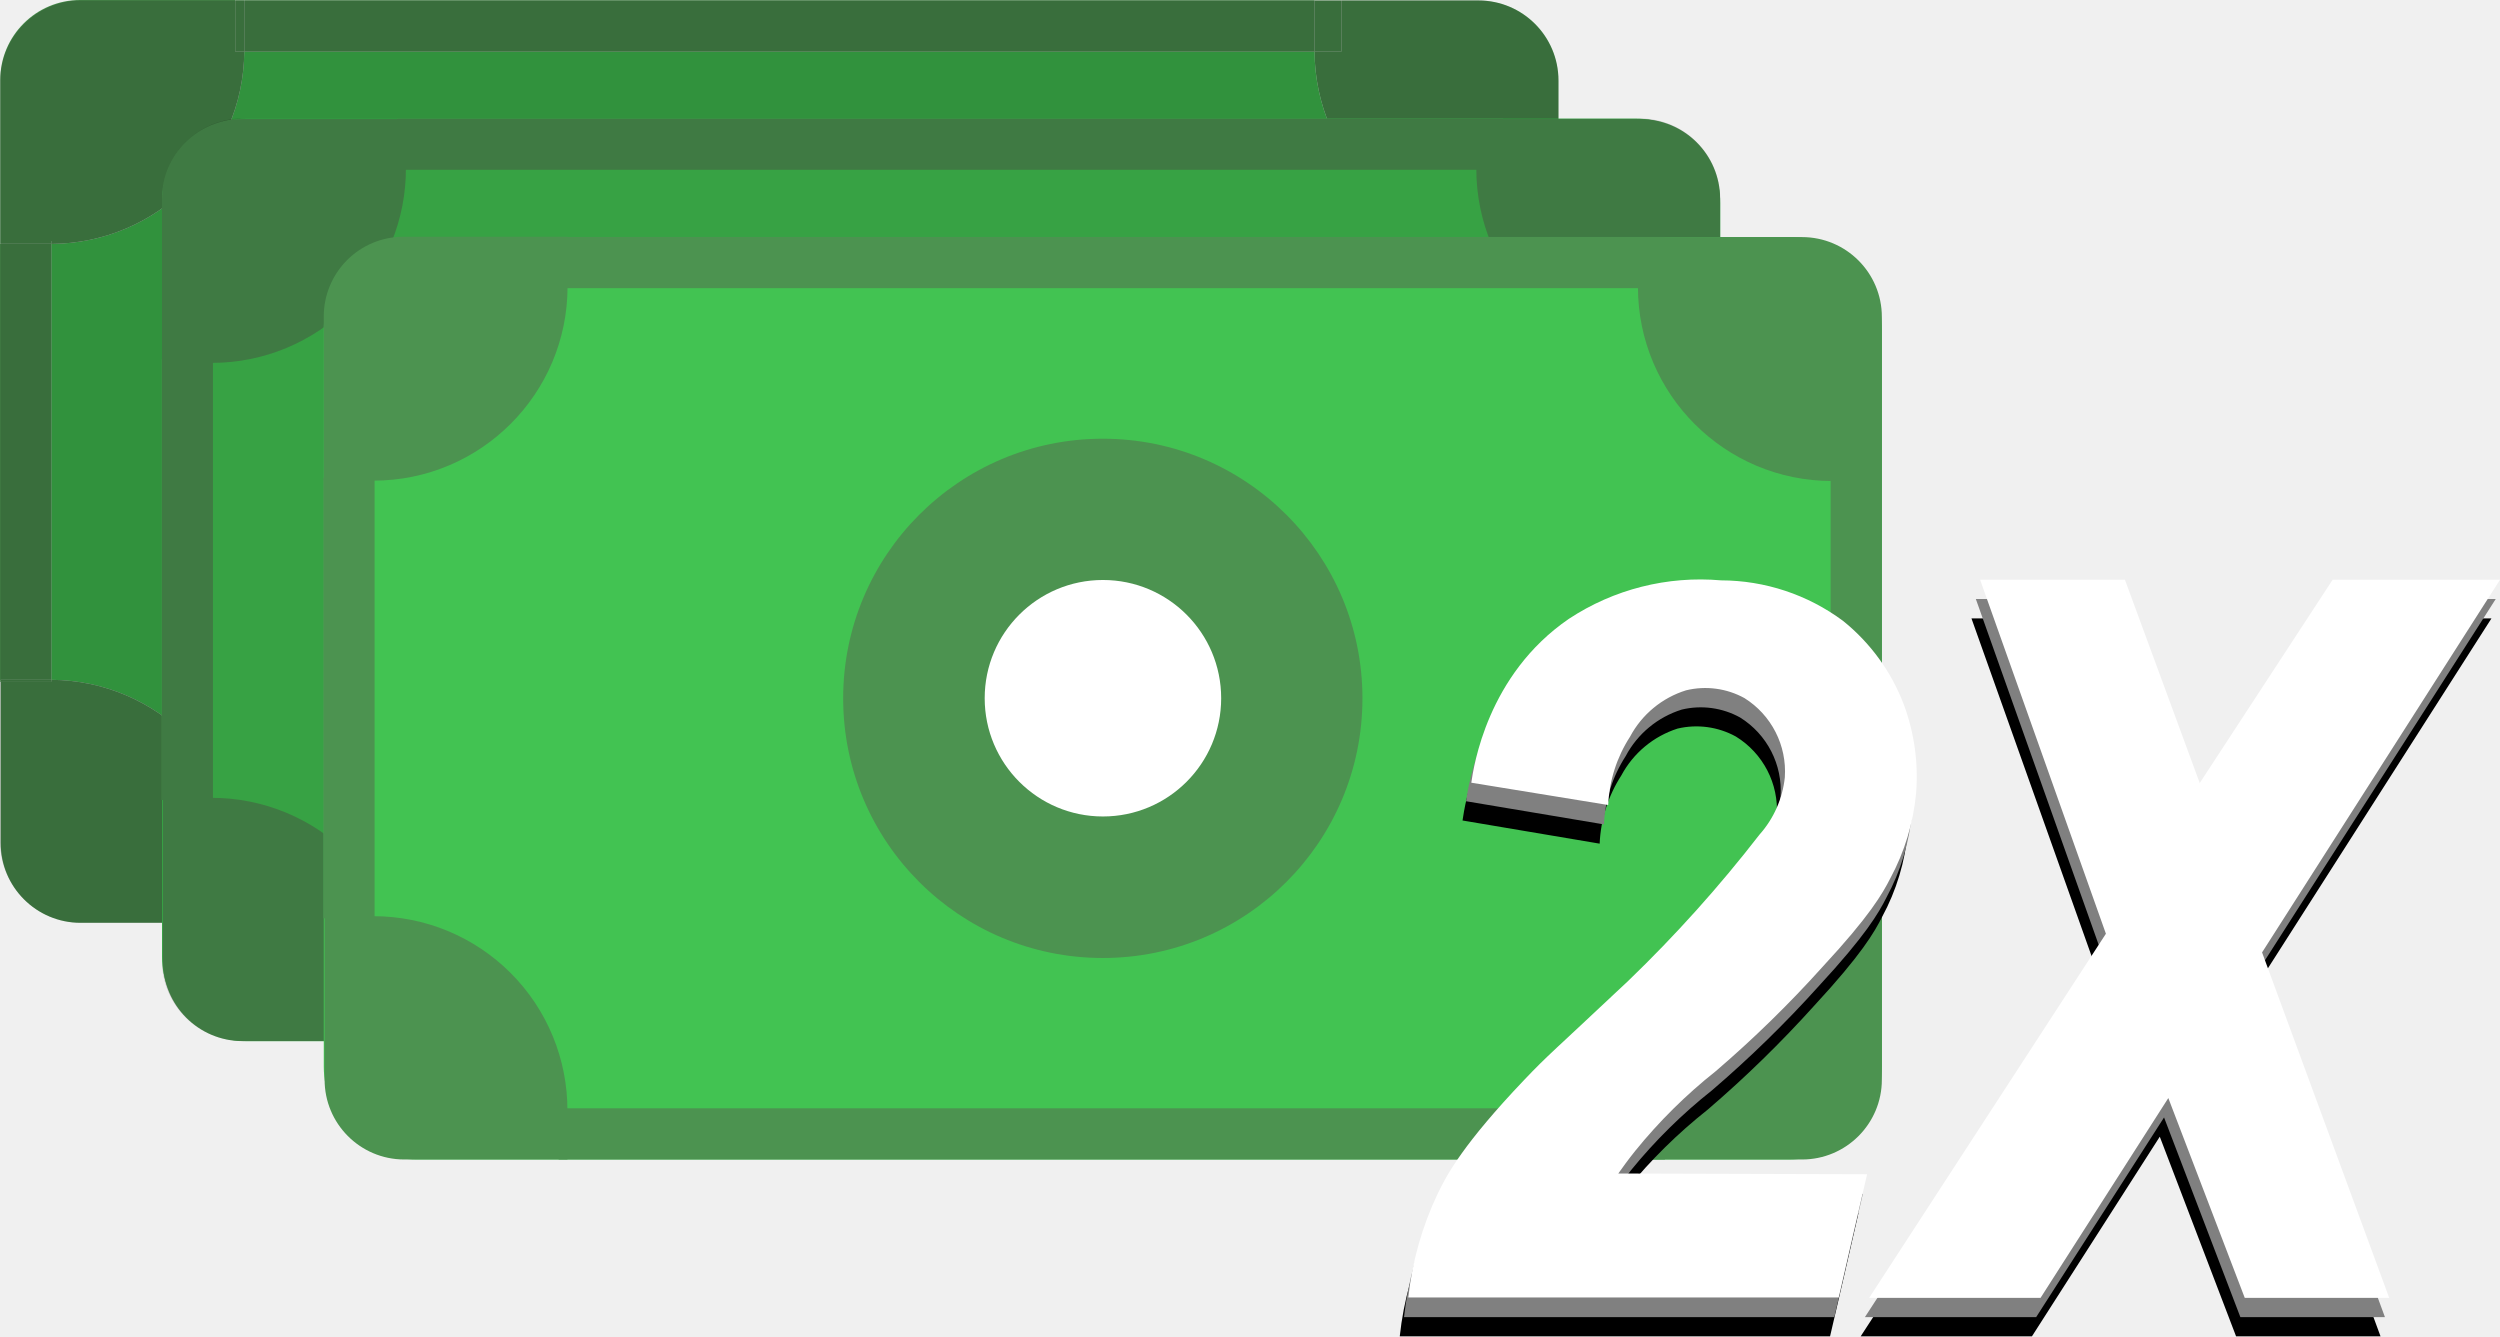
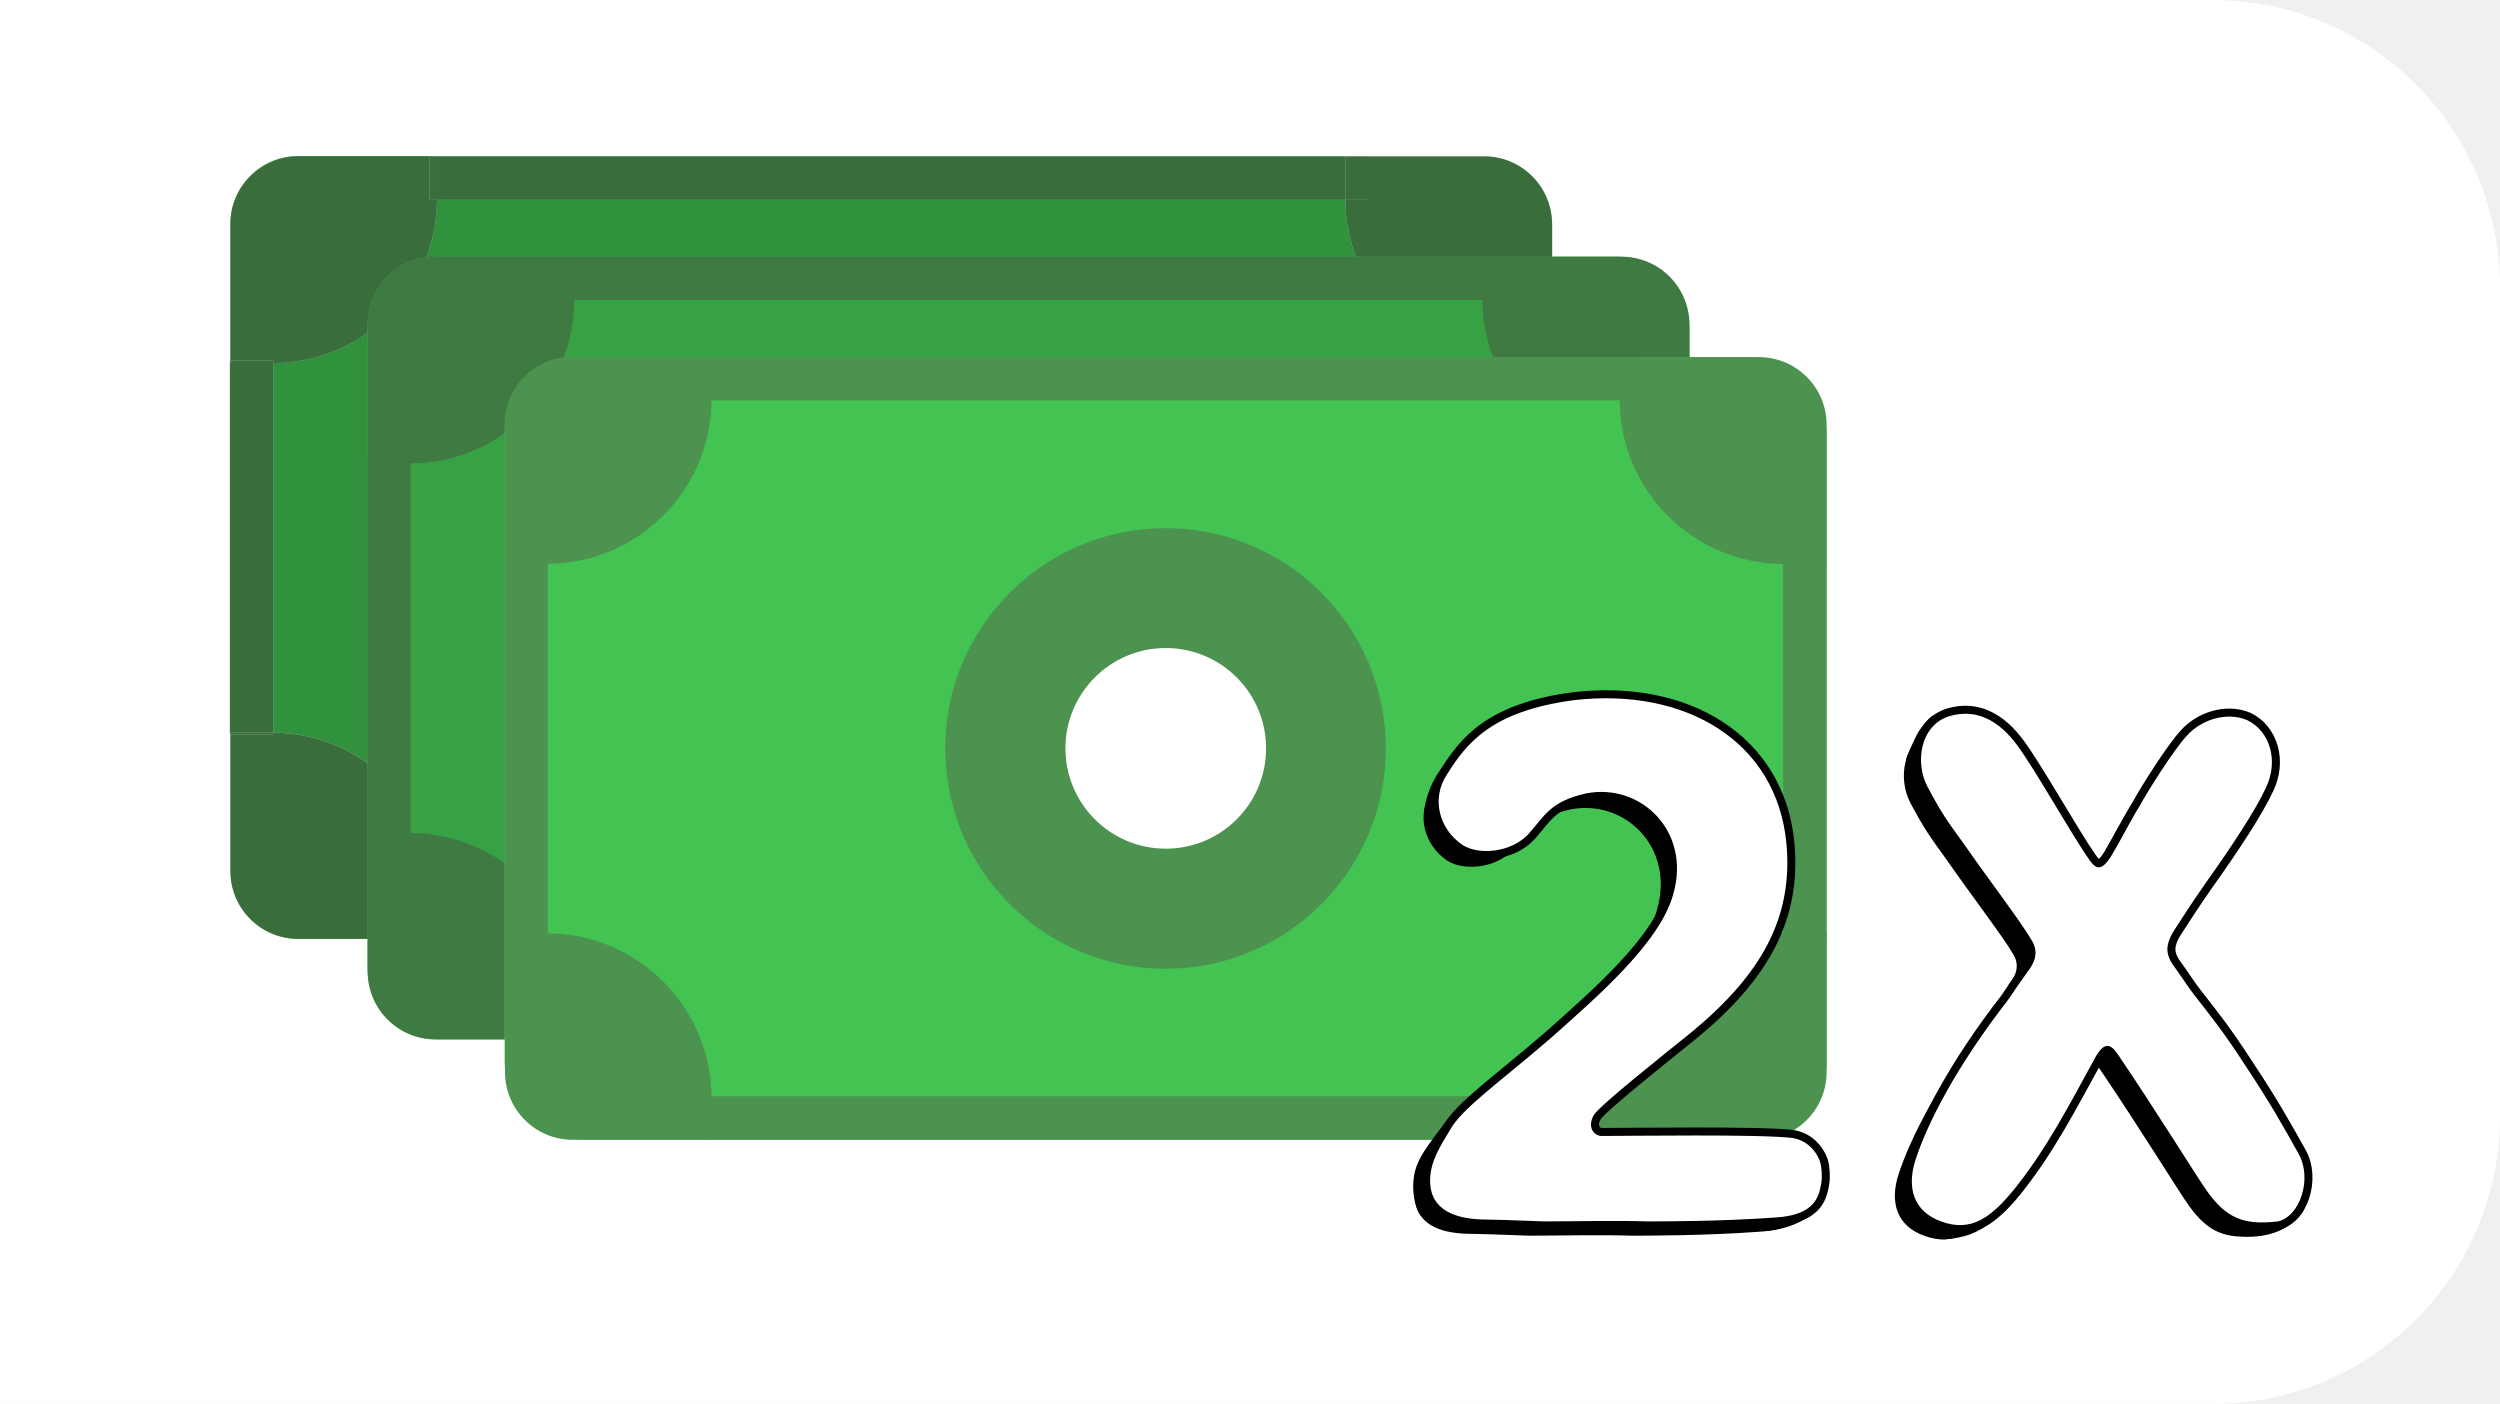
- <svg xmlns="http://www.w3.org/2000/svg" viewBox="0 0 205.09 109.63">
+ <svg xmlns="http://www.w3.org/2000/svg" id="_Слой_2" data-name="Слой 2" viewBox="0 0 241.73 135.74">
  <defs>
-     <style>.cls-1{fill:#4c9350;}.cls-2{fill:#42c352;}.cls-3{fill:#fff;}.cls-4{opacity:0.25;}.cls-5{opacity:0.17;}.cls-6{fill:gray;}</style>
+     <style>
+       .cls-1, .cls-2 {
+         fill: #fff;
+       }
+ 
+       .cls-3 {
+         opacity: .17;
+       }
+ 
+       .cls-4 {
+         opacity: .25;
+       }
+ 
+       .cls-5, .cls-2 {
+         stroke: #000;
+         stroke-miterlimit: 10;
+         stroke-width: 1.55px;
+       }
+ 
+       .cls-6 {
+         fill: #4c9350;
+       }
+ 
+       .cls-7 {
+         fill: #42c352;
+       }
+     </style>
  </defs>
-   <g id="Слой_2" data-name="Слой 2">
-     <g id="Слой_1-2" data-name="Слой 1">
-       <path class="cls-1" d="M128.09,56.41v13a6.54,6.54,0,0,1-6.55,6.53H110.29V71.75h-2.21a15.93,15.93,0,0,1,15.8-15.81v.47Z" transform="translate(-0.24 -0.23)" />
-       <path class="cls-1" d="M128.09,55.94v.47h-4.21v-.47h4.21Z" transform="translate(-0.24 -0.23)" />
-       <path class="cls-1" d="M128.09,20.27V55.94h-4.21V20.27Z" transform="translate(-0.24 -0.23)" />
-       <path class="cls-1" d="M128.09,6.82V20.27h-4.21a15.92,15.92,0,0,1-15.8-15.81h2.21V.27h11.25A6.55,6.55,0,0,1,128.09,6.82Z" transform="translate(-0.24 -0.23)" />
-       <path class="cls-2" d="M123.88,20.27V55.94a15.93,15.93,0,0,0-15.8,15.81H20.25A15.91,15.91,0,0,0,4.45,56V20.24A15.93,15.93,0,0,0,20.28,4.46h87.8A15.92,15.92,0,0,0,123.88,20.27ZM85.48,38.11a21.31,21.31,0,1,0-21.31,21.3A21.31,21.31,0,0,0,85.48,38.11Z" transform="translate(-0.24 -0.23)" />
-       <path class="cls-1" d="M110.29,71.75v4.18h-2.21V71.75Z" transform="translate(-0.24 -0.23)" />
-       <path class="cls-1" d="M110.29.27V4.46h-2.21V.27Z" transform="translate(-0.24 -0.23)" />
-       <path class="cls-1" d="M110.29.25v0h-2.21V4.46H20.28V.25Z" transform="translate(-0.24 -0.23)" />
-       <path class="cls-1" d="M108.08,71.75v4.18H20.25V71.75Z" transform="translate(-0.24 -0.23)" />
-       <path class="cls-1" d="M64.17,16.8a21.31,21.31,0,1,1-21.3,21.31A21.31,21.31,0,0,1,64.17,16.8Zm9.71,21.29a9.7,9.7,0,1,0-9.69,9.72A9.69,9.69,0,0,0,73.88,38.09Z" transform="translate(-0.24 -0.23)" />
-       <path class="cls-3" d="M64.19,28.4a9.71,9.71,0,1,1-9.7,9.69A9.69,9.69,0,0,1,64.19,28.4Z" transform="translate(-0.24 -0.23)" />
-       <path class="cls-1" d="M20.28.25V4.46h-.74V.25Z" transform="translate(-0.24 -0.23)" />
-       <path class="cls-1" d="M20.28.23v0h-.74V4.46h.74A15.93,15.93,0,0,1,4.45,20.24V20H.26V6.78A6.56,6.56,0,0,1,6.81.23Z" transform="translate(-0.24 -0.23)" />
-       <path class="cls-1" d="M20.25,71.9v4h-.71V71.75h.71Z" transform="translate(-0.24 -0.23)" />
-       <path class="cls-1" d="M20.25,71.75h-.71v4.18H6.83A6.54,6.54,0,0,1,.3,69.38V56.15H4.45V56A15.91,15.91,0,0,1,20.25,71.75Z" transform="translate(-0.24 -0.23)" />
-       <path class="cls-1" d="M4.45,56v.17H.3V56H4.45Z" transform="translate(-0.24 -0.23)" />
-       <path class="cls-1" d="M4.45,20.24V56H.3v.17H.24V20h0v.23H4.45Z" transform="translate(-0.24 -0.23)" />
-       <path class="cls-1" d="M4.45,20v.23H.26V20Z" transform="translate(-0.24 -0.23)" />
-       <rect class="cls-4" x="0.02" y="0.03" width="127.83" height="75.68" rx="6.62" />
-       <rect class="cls-2" x="13.29" y="9.73" width="127.83" height="75.68" rx="6.92" />
-       <circle class="cls-1" cx="77.2" cy="47.59" r="21.3" />
-       <circle class="cls-3" cx="77.21" cy="47.57" r="9.7" />
-       <path class="cls-1" d="M134.81,10H121.35v4.08A15.92,15.92,0,0,0,137.27,30h4.08V16.52A6.54,6.54,0,0,0,134.81,10Z" transform="translate(-0.24 -0.23)" />
-       <path class="cls-1" d="M141.35,79.1V65.64h-4.08a15.92,15.92,0,0,0-15.92,15.92v4.09h13.46A6.55,6.55,0,0,0,141.35,79.1Z" transform="translate(-0.24 -0.23)" />
-       <path class="cls-1" d="M20.11,85.64H33.52v-4A15.91,15.91,0,0,0,17.61,65.68h-4V79.1A6.54,6.54,0,0,0,20.11,85.64Z" transform="translate(-0.24 -0.23)" />
-       <path class="cls-1" d="M13.53,16.49V30h4.09A15.92,15.92,0,0,0,33.54,14V10H20.08A6.54,6.54,0,0,0,13.53,16.49Z" transform="translate(-0.24 -0.23)" />
-       <rect class="cls-1" x="13.27" y="29.49" width="4.2" height="36.14" />
-       <rect class="cls-1" x="136.91" y="29.75" width="4.2" height="36.14" />
-       <rect class="cls-1" x="76.08" y="-33.31" width="4.2" height="90.75" transform="translate(65.88 90.01) rotate(-90)" />
-       <rect class="cls-1" x="76.08" y="38.17" width="4.2" height="90.75" transform="translate(-5.6 161.49) rotate(-90)" />
-       <rect class="cls-5" x="13.29" y="9.72" width="127.83" height="75.68" rx="6.6" />
-       <rect class="cls-2" x="26.56" y="19.44" width="127.83" height="75.68" rx="7.64" />
-       <circle class="cls-1" cx="90.47" cy="57.29" r="21.3" />
-       <circle class="cls-3" cx="90.48" cy="57.28" r="9.7" />
-       <path class="cls-1" d="M148.07,19.68H134.61v4.09a15.92,15.92,0,0,0,15.92,15.92h4.09V26.23A6.55,6.55,0,0,0,148.07,19.68Z" transform="translate(-0.24 -0.23)" />
-       <path class="cls-1" d="M154.62,88.8V75.34h-4.09a15.92,15.92,0,0,0-15.92,15.92v4.09h13.46A6.55,6.55,0,0,0,154.62,88.8Z" transform="translate(-0.24 -0.23)" />
-       <path class="cls-1" d="M33.37,95.35H46.79v-4A15.91,15.91,0,0,0,30.87,75.39h-4V88.8A6.54,6.54,0,0,0,33.37,95.35Z" transform="translate(-0.24 -0.23)" />
-       <path class="cls-1" d="M26.8,26.2V39.66h4.08A15.92,15.92,0,0,0,46.8,23.74V19.65H33.34A6.54,6.54,0,0,0,26.8,26.2Z" transform="translate(-0.24 -0.23)" />
-       <rect class="cls-1" x="26.53" y="39.19" width="4.2" height="36.14" />
-       <rect class="cls-1" x="150.18" y="39.45" width="4.2" height="36.14" />
-       <rect class="cls-1" x="89.34" y="-23.61" width="4.2" height="90.75" transform="translate(69.44 112.98) rotate(-90)" />
-       <rect class="cls-1" x="89.34" y="47.87" width="4.2" height="90.75" transform="translate(-2.04 184.46) rotate(-90)" />
-       <path d="M131.47,69.44a11.19,11.19,0,0,1,1.78-5.6A8,8,0,0,1,137.86,60a6.72,6.72,0,0,1,4.78.65A7.08,7.08,0,0,1,146,67.15a8.38,8.38,0,0,1-2.09,4.7A111.62,111.62,0,0,1,133.11,83.9c-6.24,5.86-6.58,6.06-8.51,8.1-5,5.25-6.38,7.78-7.13,9.36a26.17,26.17,0,0,0-2.4,8.5h35.3q1.17-5,2.33-10.1l-20.4-.09c.31-.44.79-1.1,1.39-1.86a42.76,42.76,0,0,1,6.63-6.54,94.89,94.89,0,0,0,8.78-8.57c3.85-4.16,4.91-6,5.54-7.25a18,18,0,0,0,2.11-7,16.87,16.87,0,0,0-1-7.24,16.24,16.24,0,0,0-4.95-6.9,16.9,16.9,0,0,0-10-3.31,19.57,19.57,0,0,0-12.58,3.11c-6.71,4.59-7.81,12.14-8,13.43Z" transform="translate(-0.24 -0.23)" />
-       <polygon points="161.73 50.73 173.61 50.73 195.29 109.63 183.44 109.63 177.18 93.25 166.69 109.63 152.64 109.63 172.06 79.77 161.73 50.73" />
-       <polygon points="190.66 50.73 204.39 50.73 182.5 84.99 176.34 72.61 190.66 50.73" />
-       <path class="cls-6" d="M131.82,67.86a11.25,11.25,0,0,1,1.79-5.61,7.85,7.85,0,0,1,4.6-3.81,6.67,6.67,0,0,1,4.78.65,7.07,7.07,0,0,1,3.32,6.48,8.34,8.34,0,0,1-2.08,4.69,111.78,111.78,0,0,1-10.77,12.06c-6.14,6-6.57,6.05-8.51,8.1-5,5.24-6.37,7.78-7.13,9.35a26.73,26.73,0,0,0-2.4,8.51h35.3l2.34-10.11-20.41-.08c.32-.45.79-1.1,1.4-1.87a42.78,42.78,0,0,1,6.63-6.54,94.67,94.67,0,0,0,8.77-8.56c3.86-4.17,4.91-6,5.54-7.25a18,18,0,0,0,2.11-7,17,17,0,0,0-1-7.25,16.17,16.17,0,0,0-5-6.89,17,17,0,0,0-10-3.32,19.65,19.65,0,0,0-12.59,3.11c-6.7,4.6-7.81,12.14-8,13.44Z" transform="translate(-0.24 -0.23)" />
-       <polygon class="cls-6" points="162.09 49.14 173.97 49.14 195.65 108.05 183.79 108.05 177.53 91.67 167.04 108.05 152.99 108.05 172.41 78.19 162.09 49.14" />
-       <polygon class="cls-6" points="191.01 49.14 204.74 49.14 182.85 83.41 176.69 71.03 191.01 49.14" />
-       <path class="cls-3" d="M132.17,66.27a11.22,11.22,0,0,1,1.79-5.6,7.85,7.85,0,0,1,4.6-3.81,6.67,6.67,0,0,1,4.79.64A7.1,7.1,0,0,1,146.66,64a8.37,8.37,0,0,1-2.08,4.7,111,111,0,0,1-10.77,12c-6.23,5.86-6.57,6.06-8.51,8.1-5,5.25-6.37,7.79-7.12,9.36a26.53,26.53,0,0,0-2.41,8.51h35.31q1.15-5.06,2.33-10.11L133,96.5c.31-.44.78-1.1,1.39-1.86A42.32,42.32,0,0,1,141,88.1a94.6,94.6,0,0,0,8.77-8.57c3.86-4.16,4.91-6,5.54-7.24a18.23,18.23,0,0,0,2.12-7,17,17,0,0,0-1-7.24,16.17,16.17,0,0,0-5-6.89,16.85,16.85,0,0,0-10-3.32A19.58,19.58,0,0,0,128.94,51c-6.7,4.59-7.81,12.14-8,13.44Z" transform="translate(-0.24 -0.23)" />
-       <polygon class="cls-3" points="162.44 47.56 174.32 47.56 196 106.47 184.15 106.47 177.88 90.08 167.4 106.47 153.34 106.47 172.76 76.6 162.44 47.56" />
-       <polygon class="cls-3" points="191.36 47.56 205.09 47.56 183.21 81.83 177.05 69.45 191.36 47.56" />
+   <g id="_Слой_1-2" data-name="Слой 1">
+     <g>
+       <path class="cls-1" d="M0,0h213.93c15.34,0,27.8,12.45,27.8,27.8v80.15c0,15.34-12.45,27.8-27.8,27.8H0V0h0Z" />
+       <g>
+         <g>
+           <g>
+             <path class="cls-6" d="M150.08,71.27v12.97c0,3.62-2.93,6.55-6.55,6.55h-11.25v-4.19h-2.19c.07-8.72,7.07-15.74,15.79-15.81v.48h4.21Z" />
+             <path class="cls-6" d="M150.08,70.79v.48h-4.21v-.48h4.21Z" />
+             <path class="cls-6" d="M150.08,35.12v35.67h-4.21v-35.67h4.21Z" />
+             <path class="cls-6" d="M150.08,21.68v13.44h-4.21c-8.72-.07-15.72-7.09-15.79-15.81h2.19v-4.19h11.25c3.62,0,6.55,2.93,6.55,6.55Z" />
+             <path class="cls-7" d="M145.87,35.12v35.67c-8.72.07-15.72,7.09-15.79,15.81H42.26c-.09-8.7-7.13-15.7-15.83-15.76v-35.74c8.7-.04,15.76-7.09,15.83-15.79h87.82c.07,8.72,7.07,15.74,15.79,15.81ZM107.47,52.97c0-11.77-9.54-21.32-21.29-21.32s-21.32,9.54-21.32,21.32,9.54,21.29,21.32,21.29,21.29-9.54,21.29-21.29Z" />
+             <path class="cls-6" d="M132.28,86.6v4.19h-2.19v-4.19h2.19Z" />
+             <path class="cls-6" d="M132.28,15.13v4.19h-2.19v-4.19h2.19Z" />
+             <path class="cls-6" d="M132.28,15.11v.02h-2.19v4.19H42.26v-4.21h90.01Z" />
+             <path class="cls-6" d="M130.09,86.6v4.19H42.26v-4.19h87.82Z" />
+             <path class="cls-6" d="M86.18,31.65c11.75,0,21.29,9.54,21.29,21.32s-9.54,21.29-21.29,21.29-21.32-9.54-21.32-21.29,9.54-21.32,21.32-21.32ZM95.89,52.95c0-5.36-4.36-9.69-9.71-9.69s-9.69,4.34-9.69,9.69,4.34,9.69,9.69,9.69,9.71-4.34,9.71-9.69Z" />
+             <path class="cls-1" d="M86.18,43.25c5.36,0,9.71,4.34,9.71,9.69s-4.36,9.69-9.71,9.69-9.69-4.34-9.69-9.69,4.34-9.69,9.69-9.69Z" />
+             <path class="cls-6" d="M42.26,86.75v4.03h-.74v-4.19h.74v.15Z" />
+             <path class="cls-6" d="M42.26,15.11v4.21h-.74v-4.21h.74Z" />
+             <path class="cls-6" d="M42.26,15.09v.02h-.74v4.21h.74c-.07,8.7-7.13,15.74-15.83,15.79v-.24h-4.16v-13.23c0-3.6,2.93-6.55,6.53-6.55h13.47Z" />
+             <path class="cls-6" d="M42.26,86.6h-.74v4.19h-12.69c-3.62,0-6.55-2.93-6.55-6.55v-13.23h4.14v-.17c8.7.07,15.74,7.07,15.83,15.76Z" />
+             <path class="cls-6" d="M26.43,70.84v.17h-4.14v-.17h4.14Z" />
+             <path class="cls-6" d="M26.43,35.1v35.74h-4.14v.17h-.07v-36.15h.04v.24h4.16Z" />
+             <path class="cls-6" d="M26.43,34.86v.24h-4.16v-.24h4.16Z" />
+           </g>
+           <rect class="cls-4" x="22.26" y="15.11" width="127.83" height="75.68" rx="6.62" ry="6.62" />
+           <g>
+             <rect class="cls-7" x="35.53" y="24.82" width="127.83" height="75.68" rx="6.92" ry="6.92" />
+             <circle class="cls-6" cx="99.44" cy="62.67" r="21.3" />
+             <circle class="cls-1" cx="99.45" cy="62.66" r="9.7" />
+             <path class="cls-6" d="M156.8,24.83h-13.46v4.09c0,8.79,7.13,15.92,15.92,15.92h4.09v-13.46c0-3.62-2.93-6.55-6.55-6.55Z" />
+             <path class="cls-6" d="M163.35,93.95v-13.46h-4.09c-8.79,0-15.92,7.13-15.92,15.92v4.09h13.46c3.62,0,6.55-2.93,6.55-6.55Z" />
+             <path class="cls-6" d="M42.1,100.5h13.42v-4.04c0-8.79-7.13-15.92-15.92-15.92h-4.04v13.42c0,3.62,2.93,6.55,6.55,6.55Z" />
+             <path class="cls-6" d="M35.53,31.35v13.46h4.09c8.79,0,15.92-7.13,15.92-15.92v-4.09h-13.46c-3.62,0-6.55,2.93-6.55,6.55Z" />
+             <rect class="cls-6" x="35.5" y="44.57" width="4.2" height="36.14" />
+             <rect class="cls-6" x="159.15" y="44.83" width="4.2" height="36.14" />
+             <rect class="cls-6" x="98.08" y="-18.46" width="4.2" height="90.75" transform="translate(73.26 127.09) rotate(-90)" />
+             <rect class="cls-6" x="98.08" y="53.02" width="4.2" height="90.75" transform="translate(1.78 198.57) rotate(-90)" />
+           </g>
+           <rect class="cls-3" x="35.53" y="24.8" width="127.83" height="75.68" rx="6.6" ry="6.6" />
+           <g>
+             <rect class="cls-7" x="48.79" y="34.52" width="127.83" height="75.68" rx="7.64" ry="7.64" />
+             <circle class="cls-6" cx="112.7" cy="72.37" r="21.3" />
+             <circle class="cls-1" cx="112.72" cy="72.36" r="9.7" />
+             <path class="cls-6" d="M170.07,34.53h-13.46v4.09c0,8.79,7.13,15.92,15.92,15.92h4.09v-13.46c0-3.62-2.93-6.55-6.55-6.55Z" />
+             <path class="cls-6" d="M176.62,103.66v-13.46h-4.09c-8.79,0-15.92,7.13-15.92,15.92v4.09h13.46c3.62,0,6.55-2.93,6.55-6.55Z" />
+             <path class="cls-6" d="M55.37,110.2h13.42v-4.04c0-8.79-7.13-15.92-15.92-15.92h-4.04v13.42c0,3.62,2.93,6.55,6.55,6.55Z" />
+             <path class="cls-6" d="M48.79,41.05v13.46h4.09c8.79,0,15.92-7.13,15.92-15.92v-4.09h-13.46c-3.62,0-6.55,2.93-6.55,6.55Z" />
+             <rect class="cls-6" x="48.77" y="54.27" width="4.2" height="36.14" />
+             <rect class="cls-6" x="172.41" y="54.53" width="4.2" height="36.14" />
+             <rect class="cls-6" x="111.34" y="-8.75" width="4.2" height="90.75" transform="translate(76.82 150.06) rotate(-90)" />
+             <rect class="cls-6" x="111.34" y="62.73" width="4.2" height="90.75" transform="translate(5.34 221.54) rotate(-90)" />
+           </g>
+         </g>
+         <g>
+           <path d="M140.28,107.84c-.16.2-.41.51-.7.89-1.61,2.13-2.43,3.21-2.76,4.52-.52,2.07.25,4.34.71,4.34.37,0,.84-1.5,1.37-7.58" />
+           <path d="M194.2,95.3c-.09-.08.78-.77.8-1.87.02-1.04-.73-1.73-.66-1.78.08-.06,1.33.84,1.21,2.02-.1,1.06-1.25,1.71-1.35,1.63Z" />
+           <path d="M137.81,78.6c-.23-.08.1-2.1,1.23-3.82.36-.55,1.08-1.48,1.25-1.38.26.15-.71,2.4-1.72,4.11-.43.74-.66,1.13-.77,1.09Z" />
+           <path d="M169.97,118.91c.07.26,1.75.13,3.18-.39,1.31-.47,2.23-1.19,2.76-1.68-1.44-1.04-2.27-1.03-2.75-.83-.79.32-.84,1.18-2.25,2.21-.6.44-.98.57-.94.69Z" />
+           <path d="M186.63,119.39c.51.85,2.95.23,3.24.15,1.8-.46,2.93-1.55,3.79-2.4.86-.85,2.63-2.6,2.19-3.38-.48-.85-3.56-.37-5.82,1.03-2.11,1.31-3.95,3.68-3.4,4.6Z" />
+           <path d="M214.31,118.44c.15.97,3.93,1.83,6.58.31.9-.52,2.12-1.56,1.89-2.22-.29-.85-2.91-.81-4.82-.29-1.45.39-3.77,1.4-3.65,2.2Z" />
+           <path d="M174.38,116.33c-.29,1.24-1.05,2.58-4.3,2.77-5.16.38-10.8.38-12.33.38-3.06-.1-6.88,0-9.94,0-2.39-.1-5.35-.19-6.12-.19-2.39-.1-4.88-.86-4.88-3.73,0-1.91,1.05-3.44,1.91-4.88,1.15-2.1,4.78-4.59,9.75-8.89,4.4-3.92,10.52-9.18,11.76-13.86,1.72-6.02-3.15-10.71-8.41-9.66-3.44.77-4.02,2.2-5.54,3.92-1.72,1.82-4.78,2.01-6.31,1.05-2.29-1.53-3.06-4.49-1.53-6.79,1.91-3.06,4.3-6.12,12.24-7.17,10.71-1.24,19.5,3.92,20.46,13.77.67,7.17-2.39,12.62-9.08,18.16-2.96,2.39-8.99,7.17-9.46,8.03-.67,1.15,0,2.01.76,2.01,2.68,0,15.2-.19,18.36.19,1.82.29,2.68,1.91,2.77,2.77.09.67.09,1.43-.1,2.1Z" />
+           <path d="M218.36,119.48c-3.25.38-4.88-.38-6.69-2.87-.96-1.34-4.78-7.55-8.6-13.19-.76-1.15-1.34-1.15-2.1.1-2.68,4.88-4.78,8.99-7.93,12.91-2.2,2.68-4.11,4.11-6.98,3.06-2.68-.96-3.35-3.25-2.49-5.93,1.15-3.54,3.92-8.99,8.89-15.39.57-.86,1.43-2.1,2.2-3.15.67-1.05.57-1.91,0-2.77-1.15-1.91-4.02-5.64-6.41-9.08-1.72-2.39-2.1-2.87-3.54-5.55-1.24-2.39-.67-5.93,2.1-6.79,2.58-.77,4.78.38,6.6,2.87,1.82,2.49,5.16,8.51,6.98,11.09.67.86,1.15.86,2.01-.48.76-1.24,1.82-3.35,2.77-4.88.67-1.24,3.25-5.35,4.49-6.69,1.34-1.53,3.82-2.39,5.83-1.53,2.2,1.05,3.06,3.92,1.82,6.5-.96,2.1-3.35,5.74-5.74,9.08-1.34,1.91-2.39,3.54-3.25,4.88-.57,1.05-.77,1.91,0,3.06.76,1.05,1.62,2.39,2.1,2.96,1.62,2.1,2.68,3.35,4.97,6.88,2.3,3.44,3.63,5.83,5.07,8.41,1.34,2.39.1,6.12-2.1,6.5Z" />
+           <path class="cls-2" d="M176,114.94c-.29,1.25-1.06,2.59-4.32,2.78-5.18.38-10.85.38-12.38.38-3.07-.1-6.91,0-9.98,0-2.4-.1-5.38-.19-6.14-.19-2.4-.1-4.9-.86-4.9-3.74,0-1.92,1.06-3.46,1.92-4.9,1.15-2.11,4.8-4.61,9.79-8.93,4.42-3.94,10.56-9.22,11.81-13.92,1.73-6.05-3.17-10.75-8.45-9.7-3.46.77-4.03,2.21-5.57,3.94-1.73,1.82-4.8,2.02-6.34,1.06-2.3-1.54-3.07-4.51-1.54-6.82,1.92-3.07,4.32-6.14,12.29-7.2,10.75-1.25,19.58,3.94,20.54,13.82.67,7.2-2.4,12.67-9.12,18.24-2.98,2.4-9.02,7.2-9.5,8.06-.67,1.15,0,2.02.77,2.02,2.69,0,15.26-.19,18.43.19,1.82.29,2.69,1.92,2.78,2.78.1.67.1,1.44-.1,2.11Z" />
+           <path class="cls-1" d="M176,114.94c-.29,1.25-1.06,2.59-4.32,2.78-5.18.38-10.85.38-12.38.38-3.07-.1-6.91,0-9.98,0-2.4-.1-5.38-.19-6.14-.19-2.4-.1-4.9-.86-4.9-3.74,0-1.92,1.06-3.46,1.92-4.9,1.15-2.11,4.8-4.61,9.79-8.93,4.42-3.94,10.56-9.22,11.81-13.92,1.73-6.05-3.17-10.75-8.45-9.7-3.46.77-4.03,2.21-5.57,3.94-1.73,1.82-4.8,2.02-6.34,1.06-2.3-1.54-3.07-4.51-1.54-6.82,1.92-3.07,4.32-6.14,12.29-7.2,10.75-1.25,19.58,3.94,20.54,13.82.67,7.2-2.4,12.67-9.12,18.24-2.98,2.4-9.02,7.2-9.5,8.06-.67,1.15,0,2.02.77,2.02,2.69,0,15.26-.19,18.43.19,1.82.29,2.69,1.92,2.78,2.78.1.67.1,1.44-.1,2.11Z" />
+           <path class="cls-5" d="M220.16,118.11c-3.26.38-4.9-.38-6.72-2.88-.96-1.34-4.8-7.58-8.64-13.25-.77-1.15-1.34-1.15-2.11.1-2.69,4.9-4.8,9.02-7.97,12.96-2.21,2.69-4.13,4.13-7.01,3.07-2.69-.96-3.36-3.26-2.5-5.95,1.15-3.55,3.94-9.02,8.93-15.45.58-.86,1.44-2.11,2.21-3.17.67-1.06.58-1.92,0-2.78-1.15-1.92-4.03-5.66-6.43-9.12-1.73-2.4-2.11-2.88-3.55-5.57-1.25-2.4-.67-5.95,2.11-6.82,2.59-.77,4.8.38,6.62,2.88,1.82,2.5,5.18,8.54,7.01,11.14.67.86,1.15.86,2.02-.48.77-1.25,1.82-3.36,2.78-4.9.67-1.25,3.26-5.38,4.51-6.72,1.34-1.54,3.84-2.4,5.86-1.54,2.21,1.06,3.07,3.94,1.82,6.53-.96,2.11-3.36,5.76-5.76,9.12-1.34,1.92-2.4,3.55-3.26,4.9-.58,1.06-.77,1.92,0,3.07.77,1.06,1.63,2.4,2.11,2.98,1.63,2.11,2.69,3.36,4.99,6.91,2.3,3.46,3.65,5.86,5.09,8.45,1.34,2.4.1,6.14-2.11,6.53ZM220.16,118.11c-3.26.38-4.9-.38-6.72-2.88-.96-1.34-4.8-7.58-8.64-13.25-.77-1.15-1.34-1.15-2.11.1-2.69,4.9-4.8,9.02-7.97,12.96-2.21,2.69-4.13,4.13-7.01,3.07-2.69-.96-3.36-3.26-2.5-5.95,1.15-3.55,3.94-9.02,8.93-15.45.58-.86,1.44-2.11,2.21-3.17.67-1.06.58-1.92,0-2.78-1.15-1.92-4.03-5.66-6.43-9.12-1.73-2.4-2.11-2.88-3.55-5.57-1.25-2.4-.67-5.95,2.11-6.82,2.59-.77,4.8.38,6.62,2.88,1.82,2.5,5.18,8.54,7.01,11.14.67.86,1.15.86,2.02-.48.77-1.25,1.82-3.36,2.78-4.9.67-1.25,3.26-5.38,4.51-6.72,1.34-1.54,3.84-2.4,5.86-1.54,2.21,1.06,3.07,3.94,1.82,6.53-.96,2.11-3.36,5.76-5.76,9.12-1.34,1.92-2.4,3.55-3.26,4.9-.58,1.06-.77,1.92,0,3.07.77,1.06,1.63,2.4,2.11,2.98,1.63,2.11,2.69,3.36,4.99,6.91,2.3,3.46,3.65,5.86,5.09,8.45,1.34,2.4.1,6.14-2.11,6.53Z" />
+           <path d="M184.29,73.71c-.03-.36.2-.86.67-1.87.31-.67.48-1.04.81-1.47.36-.47,1.08-1.4,1.59-1.31,1.16.21,1.99,5.86.32,6.71-1.06.55-3.28-.8-3.39-2.07Z" />
+           <path class="cls-1" d="M220.16,118.11c-3.26.38-4.9-.38-6.72-2.88-.96-1.34-4.8-7.58-8.64-13.25-.77-1.15-1.34-1.15-2.11.1-2.69,4.9-4.8,9.02-7.97,12.96-2.21,2.69-4.13,4.13-7.01,3.07-2.69-.96-3.36-3.26-2.5-5.95,1.15-3.55,3.94-9.02,8.93-15.45.58-.86,1.44-2.11,2.21-3.17.67-1.06.58-1.92,0-2.78-1.15-1.92-4.03-5.66-6.43-9.12-1.73-2.4-2.11-2.88-3.55-5.57-1.25-2.4-.67-5.95,2.11-6.82,2.59-.77,4.8.38,6.62,2.88,1.82,2.5,5.18,8.54,7.01,11.14.67.86,1.15.86,2.02-.48.77-1.25,1.82-3.36,2.78-4.9.67-1.25,3.26-5.38,4.51-6.72,1.34-1.54,3.84-2.4,5.86-1.54,2.21,1.06,3.07,3.94,1.82,6.53-.96,2.11-3.36,5.76-5.76,9.12-1.34,1.92-2.4,3.55-3.26,4.9-.58,1.06-.77,1.92,0,3.07.77,1.06,1.63,2.4,2.11,2.98,1.63,2.11,2.69,3.36,4.99,6.91,2.3,3.46,3.65,5.86,5.09,8.45,1.34,2.4.1,6.14-2.11,6.53ZM220.16,118.11c-3.26.38-4.9-.38-6.72-2.88-.96-1.34-4.8-7.58-8.64-13.25-.77-1.15-1.34-1.15-2.11.1-2.69,4.9-4.8,9.02-7.97,12.96-2.21,2.69-4.13,4.13-7.01,3.07-2.69-.96-3.36-3.26-2.5-5.95,1.15-3.55,3.94-9.02,8.93-15.45.58-.86,1.44-2.11,2.21-3.17.67-1.06.58-1.92,0-2.78-1.15-1.92-4.03-5.66-6.43-9.12-1.73-2.4-2.11-2.88-3.55-5.57-1.25-2.4-.67-5.95,2.11-6.82,2.59-.77,4.8.38,6.62,2.88,1.82,2.5,5.18,8.54,7.01,11.14.67.86,1.15.86,2.02-.48.77-1.25,1.82-3.36,2.78-4.9.67-1.25,3.26-5.38,4.51-6.72,1.34-1.54,3.84-2.4,5.86-1.54,2.21,1.06,3.07,3.94,1.82,6.53-.96,2.11-3.36,5.76-5.76,9.12-1.34,1.92-2.4,3.55-3.26,4.9-.58,1.06-.77,1.92,0,3.07.77,1.06,1.63,2.4,2.11,2.98,1.63,2.11,2.69,3.36,4.99,6.91,2.3,3.46,3.65,5.86,5.09,8.45,1.34,2.4.1,6.14-2.11,6.53Z" />
+         </g>
+       </g>
    </g>
  </g>
</svg>
